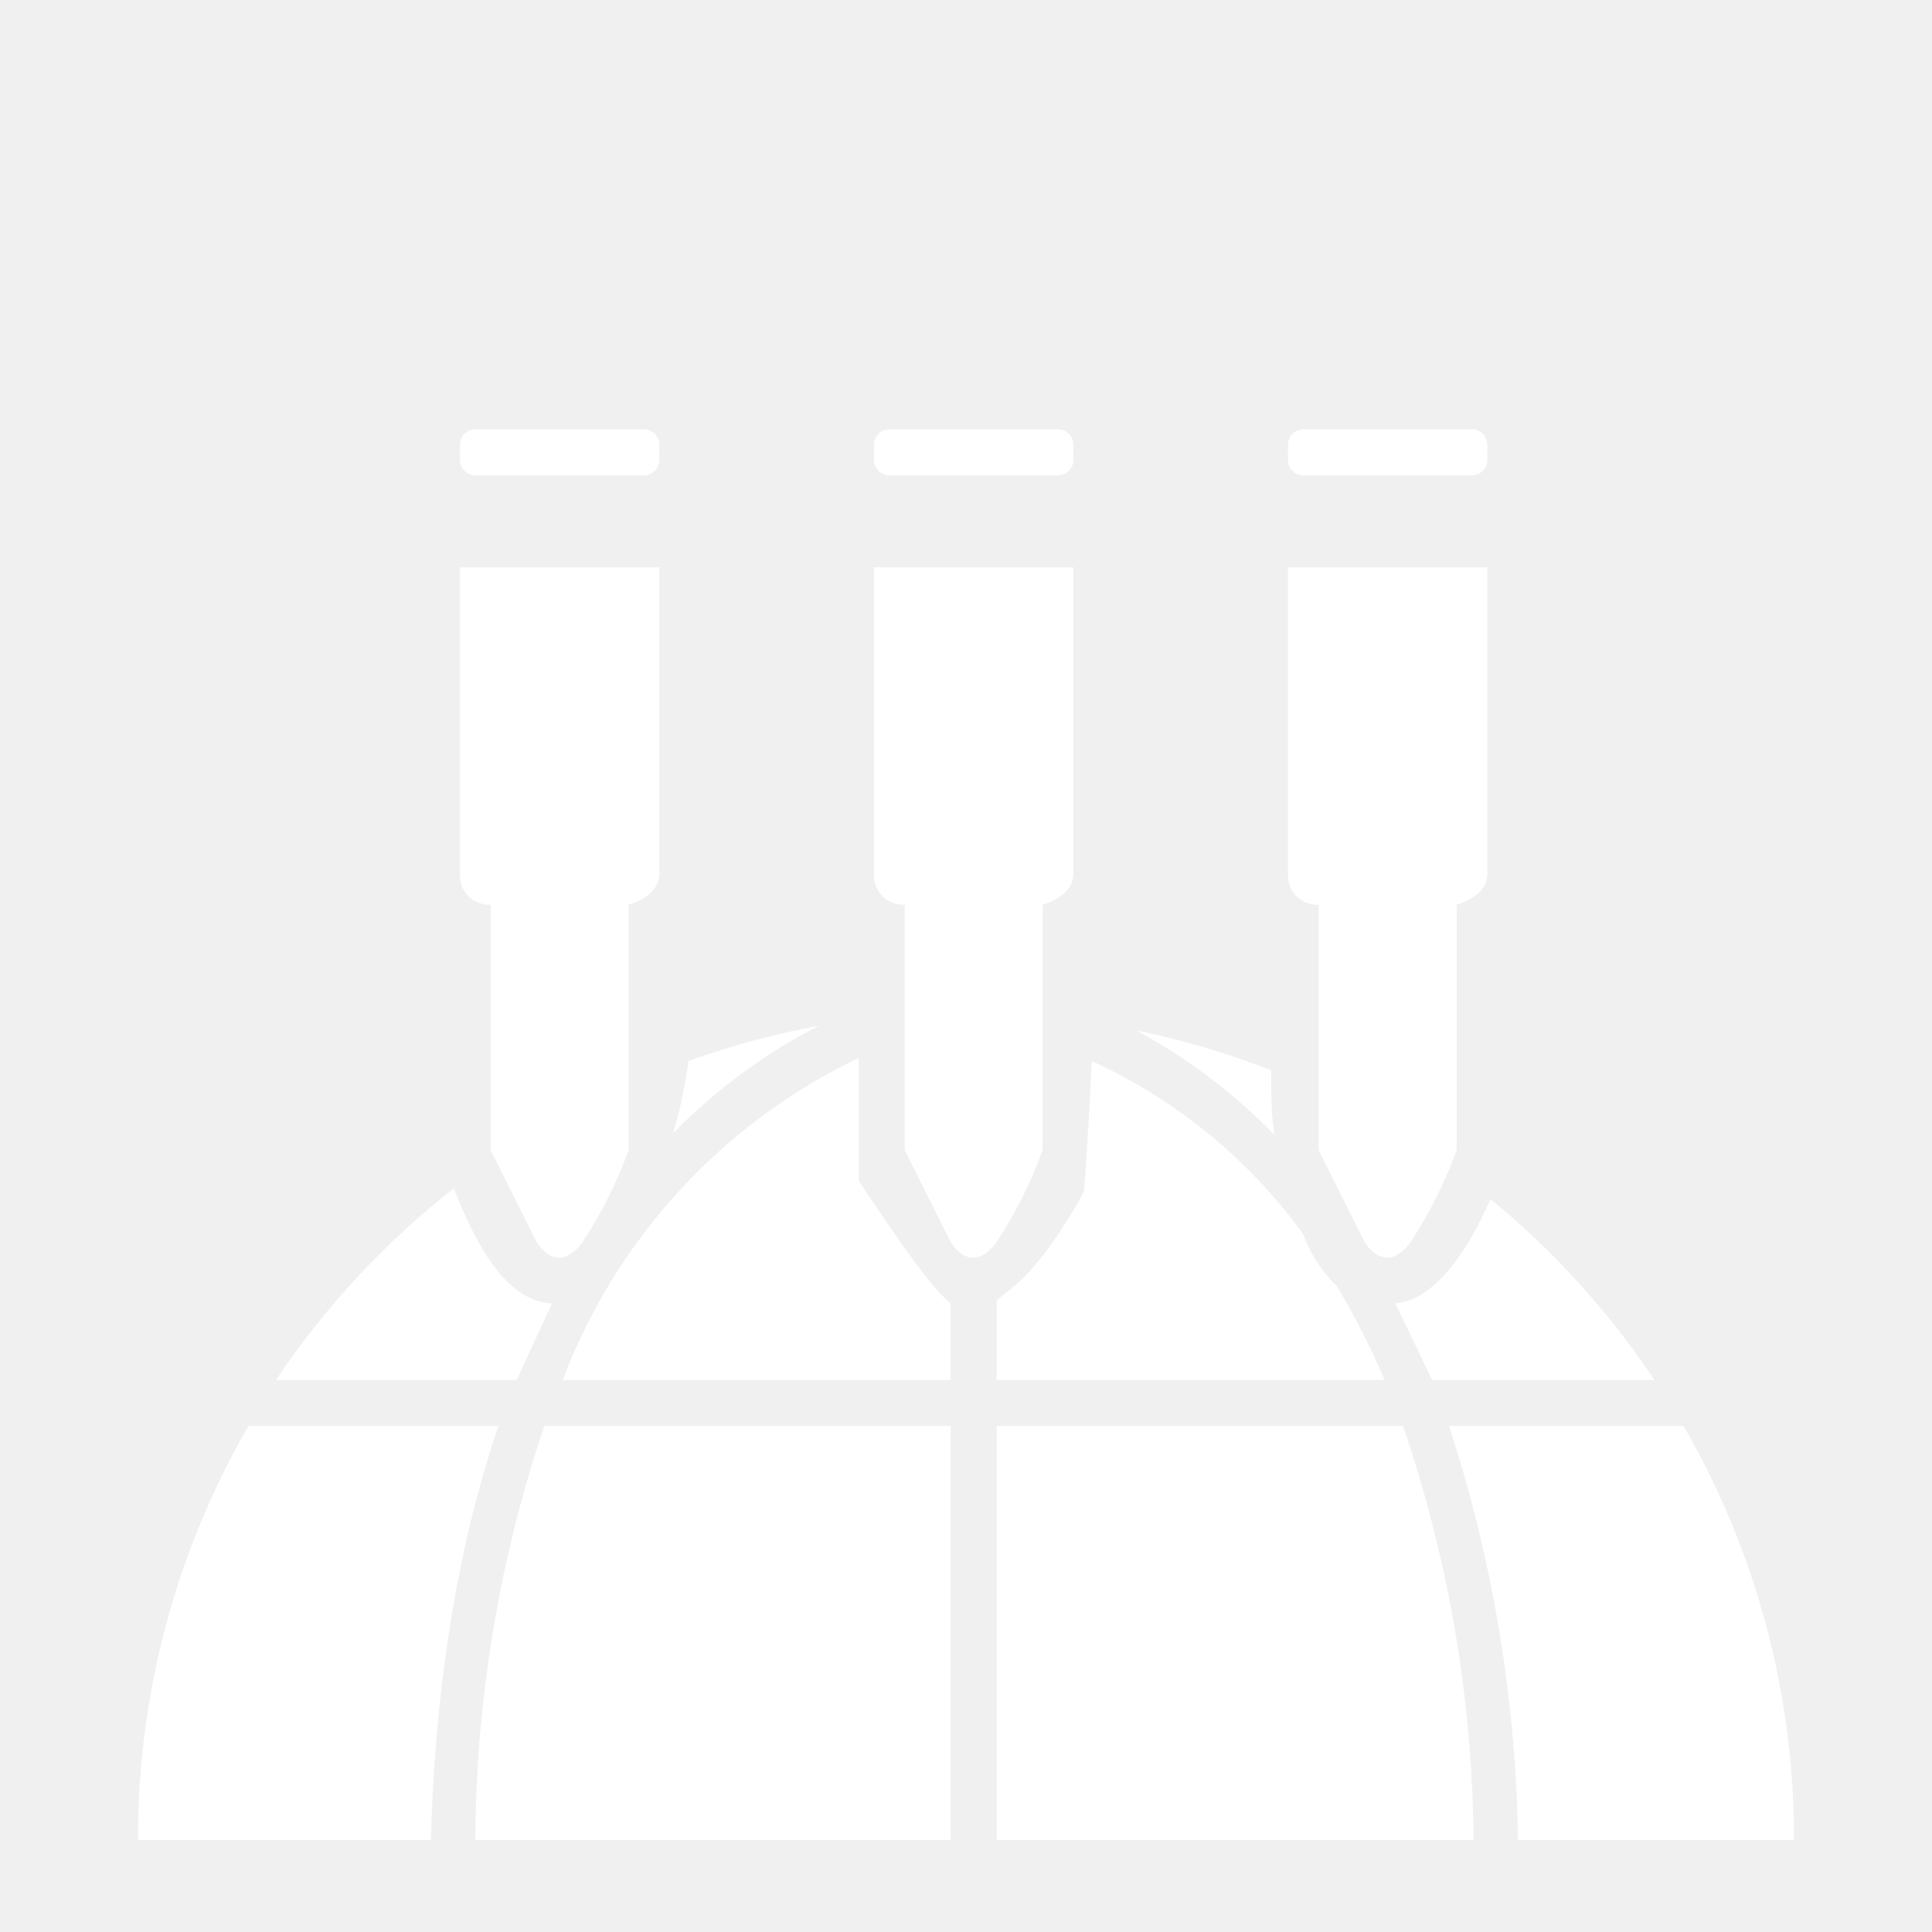
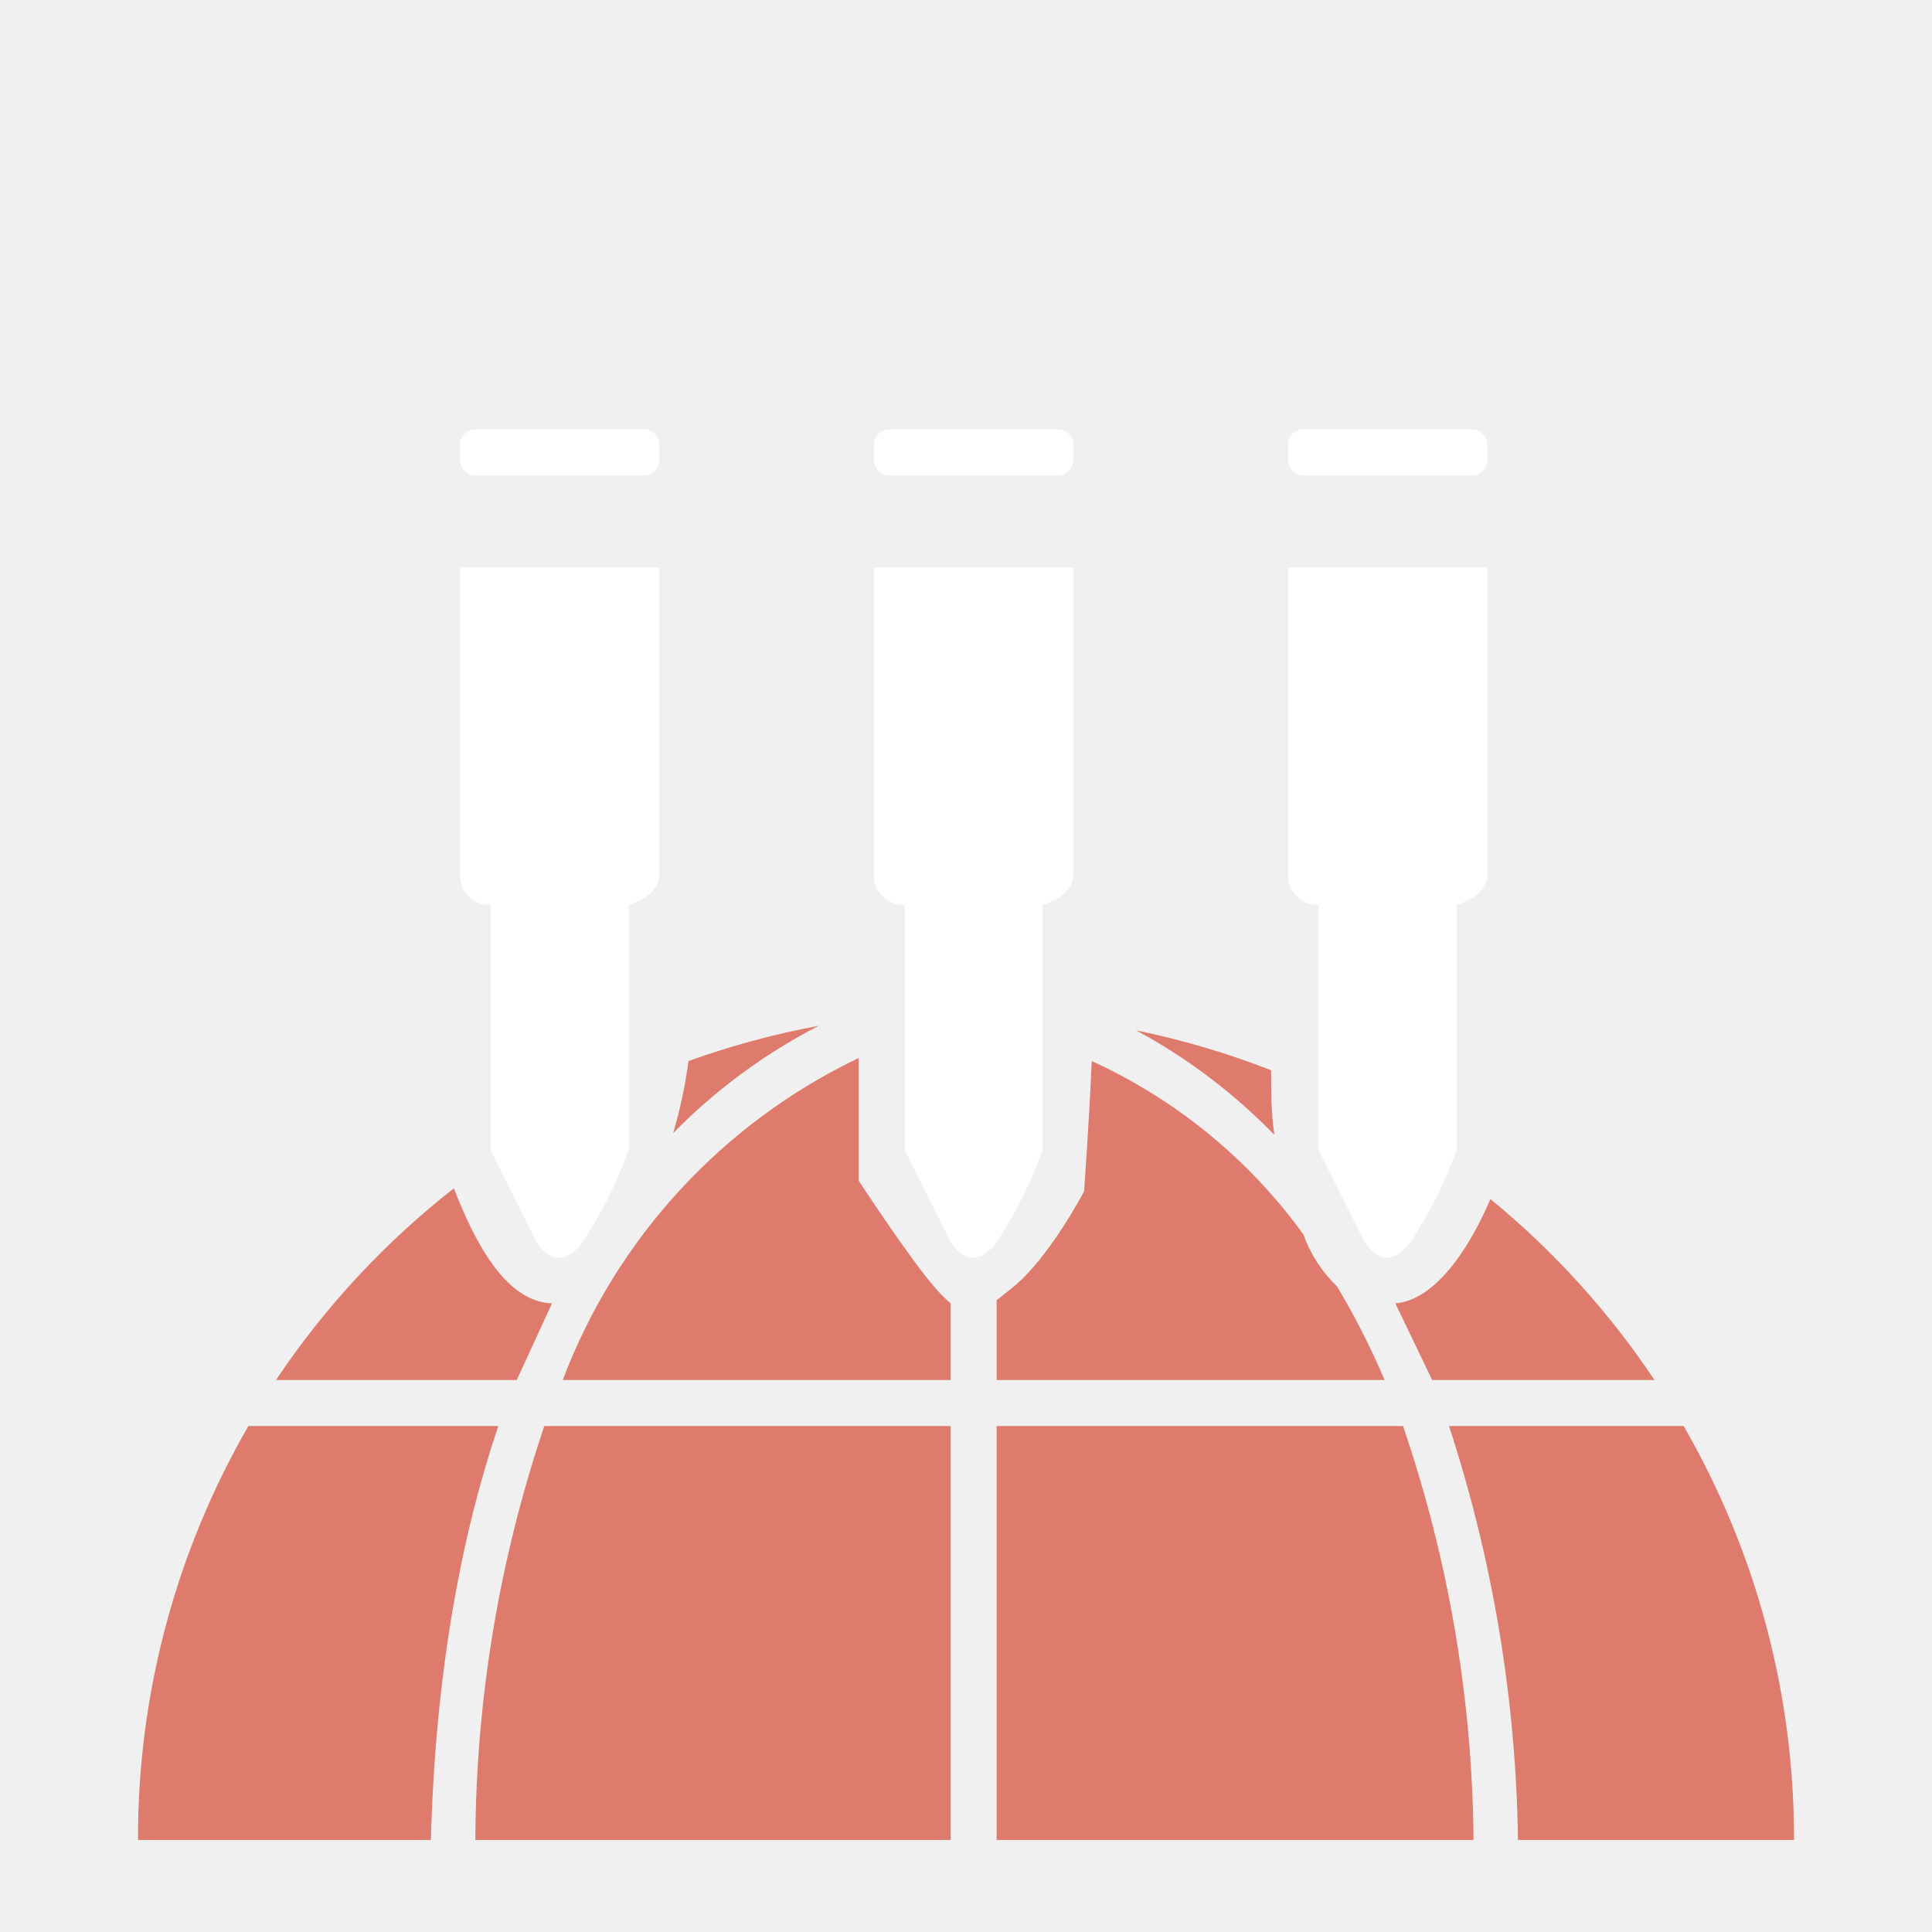
<svg xmlns="http://www.w3.org/2000/svg" viewBox="0 0 126 126" fill="#fff">
-   <path fill="##de7b6c" d="M99 120a91 91 0 0 0-4.5-27h15.3a53.7 53.7 0 0 1 7.2 27H99Zm-8-35c2.5-.2 4.7-3.3 6.2-6.8A54 54 0 0 1 107.9 90H93.4L91 85Zm-7.9-11a37.2 37.2 0 0 0-9-6.8 53.7 53.7 0 0 1 8.8 2.6c0 1.4 0 2.8.2 4.1Zm1.9 6.5a8.8 8.8 0 0 0 2.2 3.4 50.1 50.1 0 0 1 3.1 6.1H65v-5.2l1-.8c2.4-1.9 4.7-6.3 4.7-6.3s.3-4 .5-8.5A35 35 0 0 1 85 80.5ZM35.5 93H62v27H31a85.5 85.5 0 0 1 4.5-27ZM56 69v8s3.4 5.2 5 7a8.6 8.6 0 0 0 1 1v5H36.7A38.3 38.3 0 0 1 56 69Zm-11.1.2a53.8 53.8 0 0 1 8.5-2.3 37 37 0 0 0-9.5 7 30.5 30.5 0 0 0 1-4.7ZM18 90a54 54 0 0 1 11.6-12.5C31 81.1 33 84.9 36 85l-2.3 5H18.1Zm10 30H9a53.7 53.7 0 0 1 7.2-27h16.3c-2.4 7.1-4.1 16-4.4 27ZM65 93h26.5a85.5 85.5 0 0 1 4.6 27H65V93Zm-2 81a53.7 53.7 0 0 1-32.6-11h65.2A53.7 53.7 0 0 1 63 174Z" />
+   <path fill="#de7b6c" d="M99 120a91 91 0 0 0-4.5-27h15.3a53.7 53.7 0 0 1 7.2 27H99Zm-8-35c2.5-.2 4.7-3.3 6.2-6.8A54 54 0 0 1 107.9 90H93.4L91 85Zm-7.9-11a37.2 37.2 0 0 0-9-6.8 53.7 53.7 0 0 1 8.8 2.6c0 1.4 0 2.8.2 4.1Zm1.9 6.5a8.8 8.8 0 0 0 2.2 3.4 50.1 50.1 0 0 1 3.1 6.1H65v-5.2l1-.8c2.4-1.9 4.7-6.3 4.7-6.3s.3-4 .5-8.5A35 35 0 0 1 85 80.5ZM35.5 93H62v27H31a85.5 85.5 0 0 1 4.5-27ZM56 69v8s3.4 5.2 5 7a8.6 8.6 0 0 0 1 1v5H36.7A38.3 38.3 0 0 1 56 69Zm-11.1.2a53.8 53.8 0 0 1 8.5-2.3 37 37 0 0 0-9.5 7 30.5 30.5 0 0 0 1-4.7ZM18 90a54 54 0 0 1 11.6-12.5C31 81.1 33 84.9 36 85l-2.3 5H18.1Zm10 30H9a53.7 53.7 0 0 1 7.2-27h16.3c-2.4 7.1-4.1 16-4.4 27ZM65 93h26.5a85.5 85.5 0 0 1 4.6 27H65V93Zm-2 81a53.7 53.7 0 0 1-32.6-11h65.2A53.7 53.7 0 0 1 63 174Z" />
  <path d="m32 75 3 6s1.3 2.3 3 0a28.7 28.7 0 0 0 3-6V59s2-.5 2-2V37H30v20a1.9 1.9 0 0 0 2 2v16Zm-1-47a1 1 0 0 0-1 1v1a1 1 0 0 0 1 1h11a1 1 0 0 0 1-1v-1a1 1 0 0 0-1-1H31Z" />
  <path d="m59 75 3 6s1.3 2.3 3 0a28.7 28.7 0 0 0 3-6V59s2-.5 2-2V37H57v20a1.9 1.9 0 0 0 2 2v16Zm-1-47a1 1 0 0 0-1 1v1a1 1 0 0 0 1 1h11a1 1 0 0 0 1-1v-1a1 1 0 0 0-1-1H58Z" />
  <path d="m86 75 3 6s1.3 2.3 3 0a28.7 28.7 0 0 0 3-6V59s2-.5 2-2V37H84v20a1.9 1.9 0 0 0 2 2v16Zm-1-47a1 1 0 0 0-1 1v1a1 1 0 0 0 1 1h11a1 1 0 0 0 1-1v-1a1 1 0 0 0-1-1H85Z" />
</svg>
